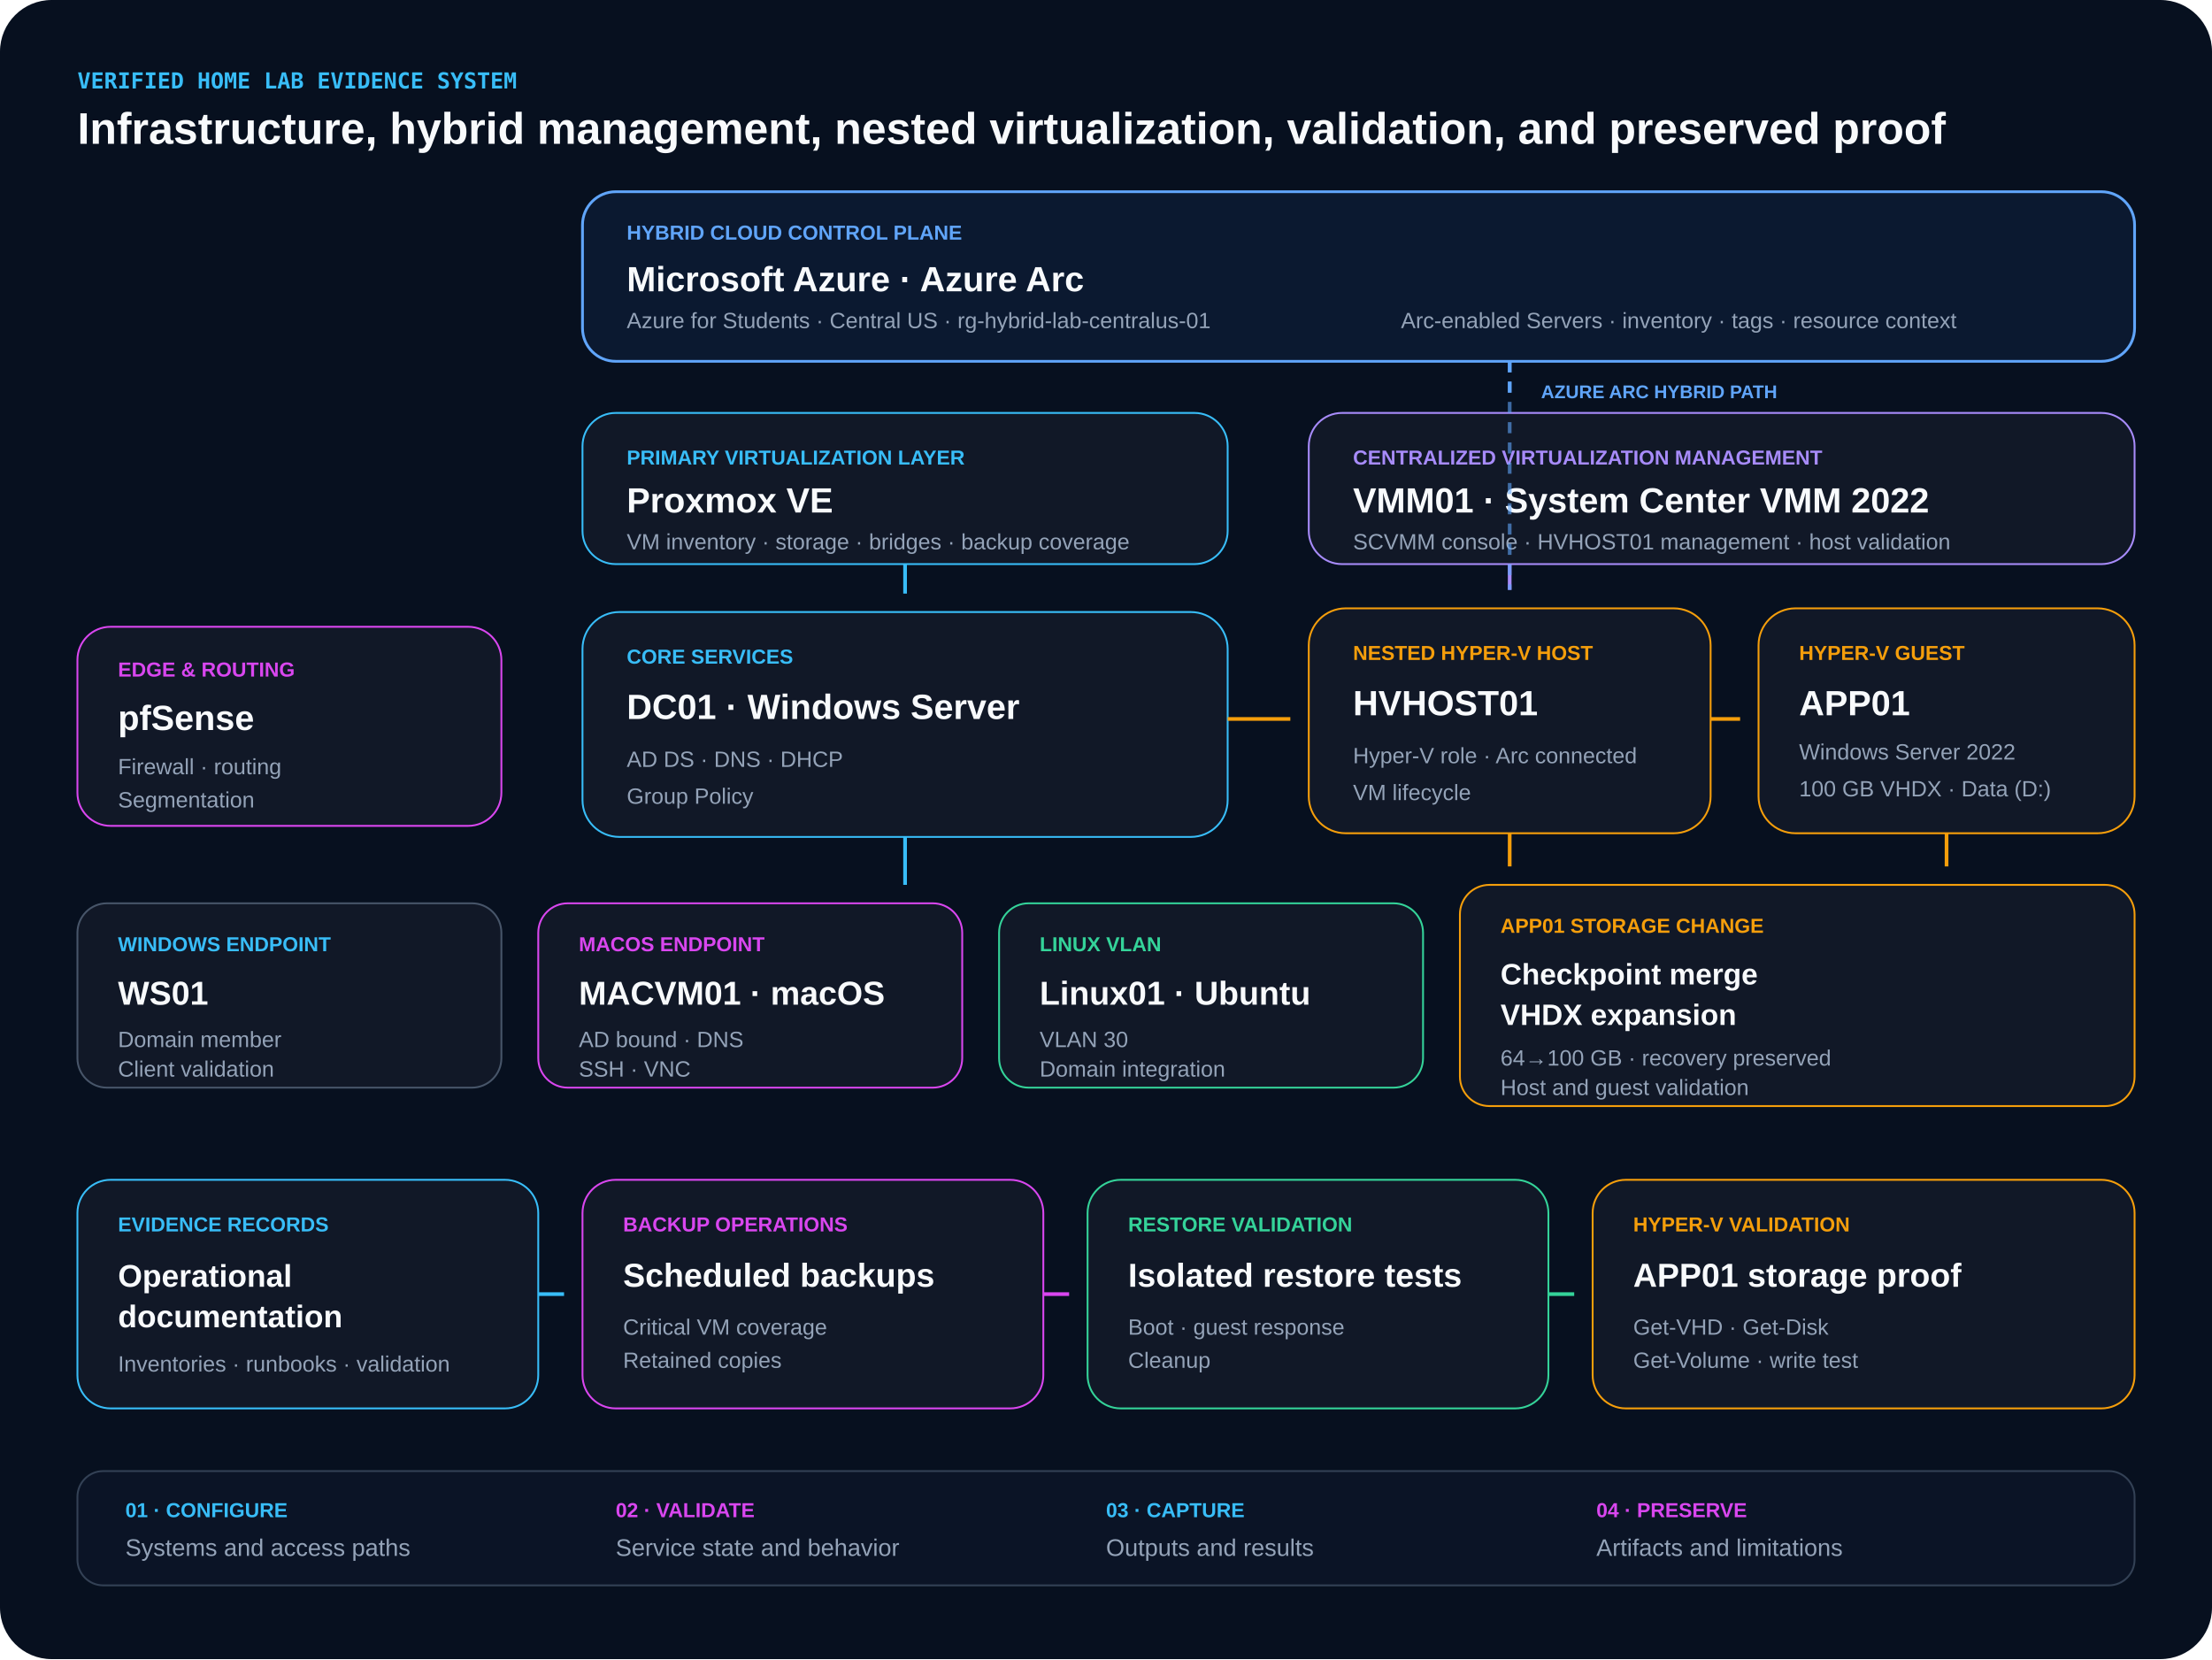
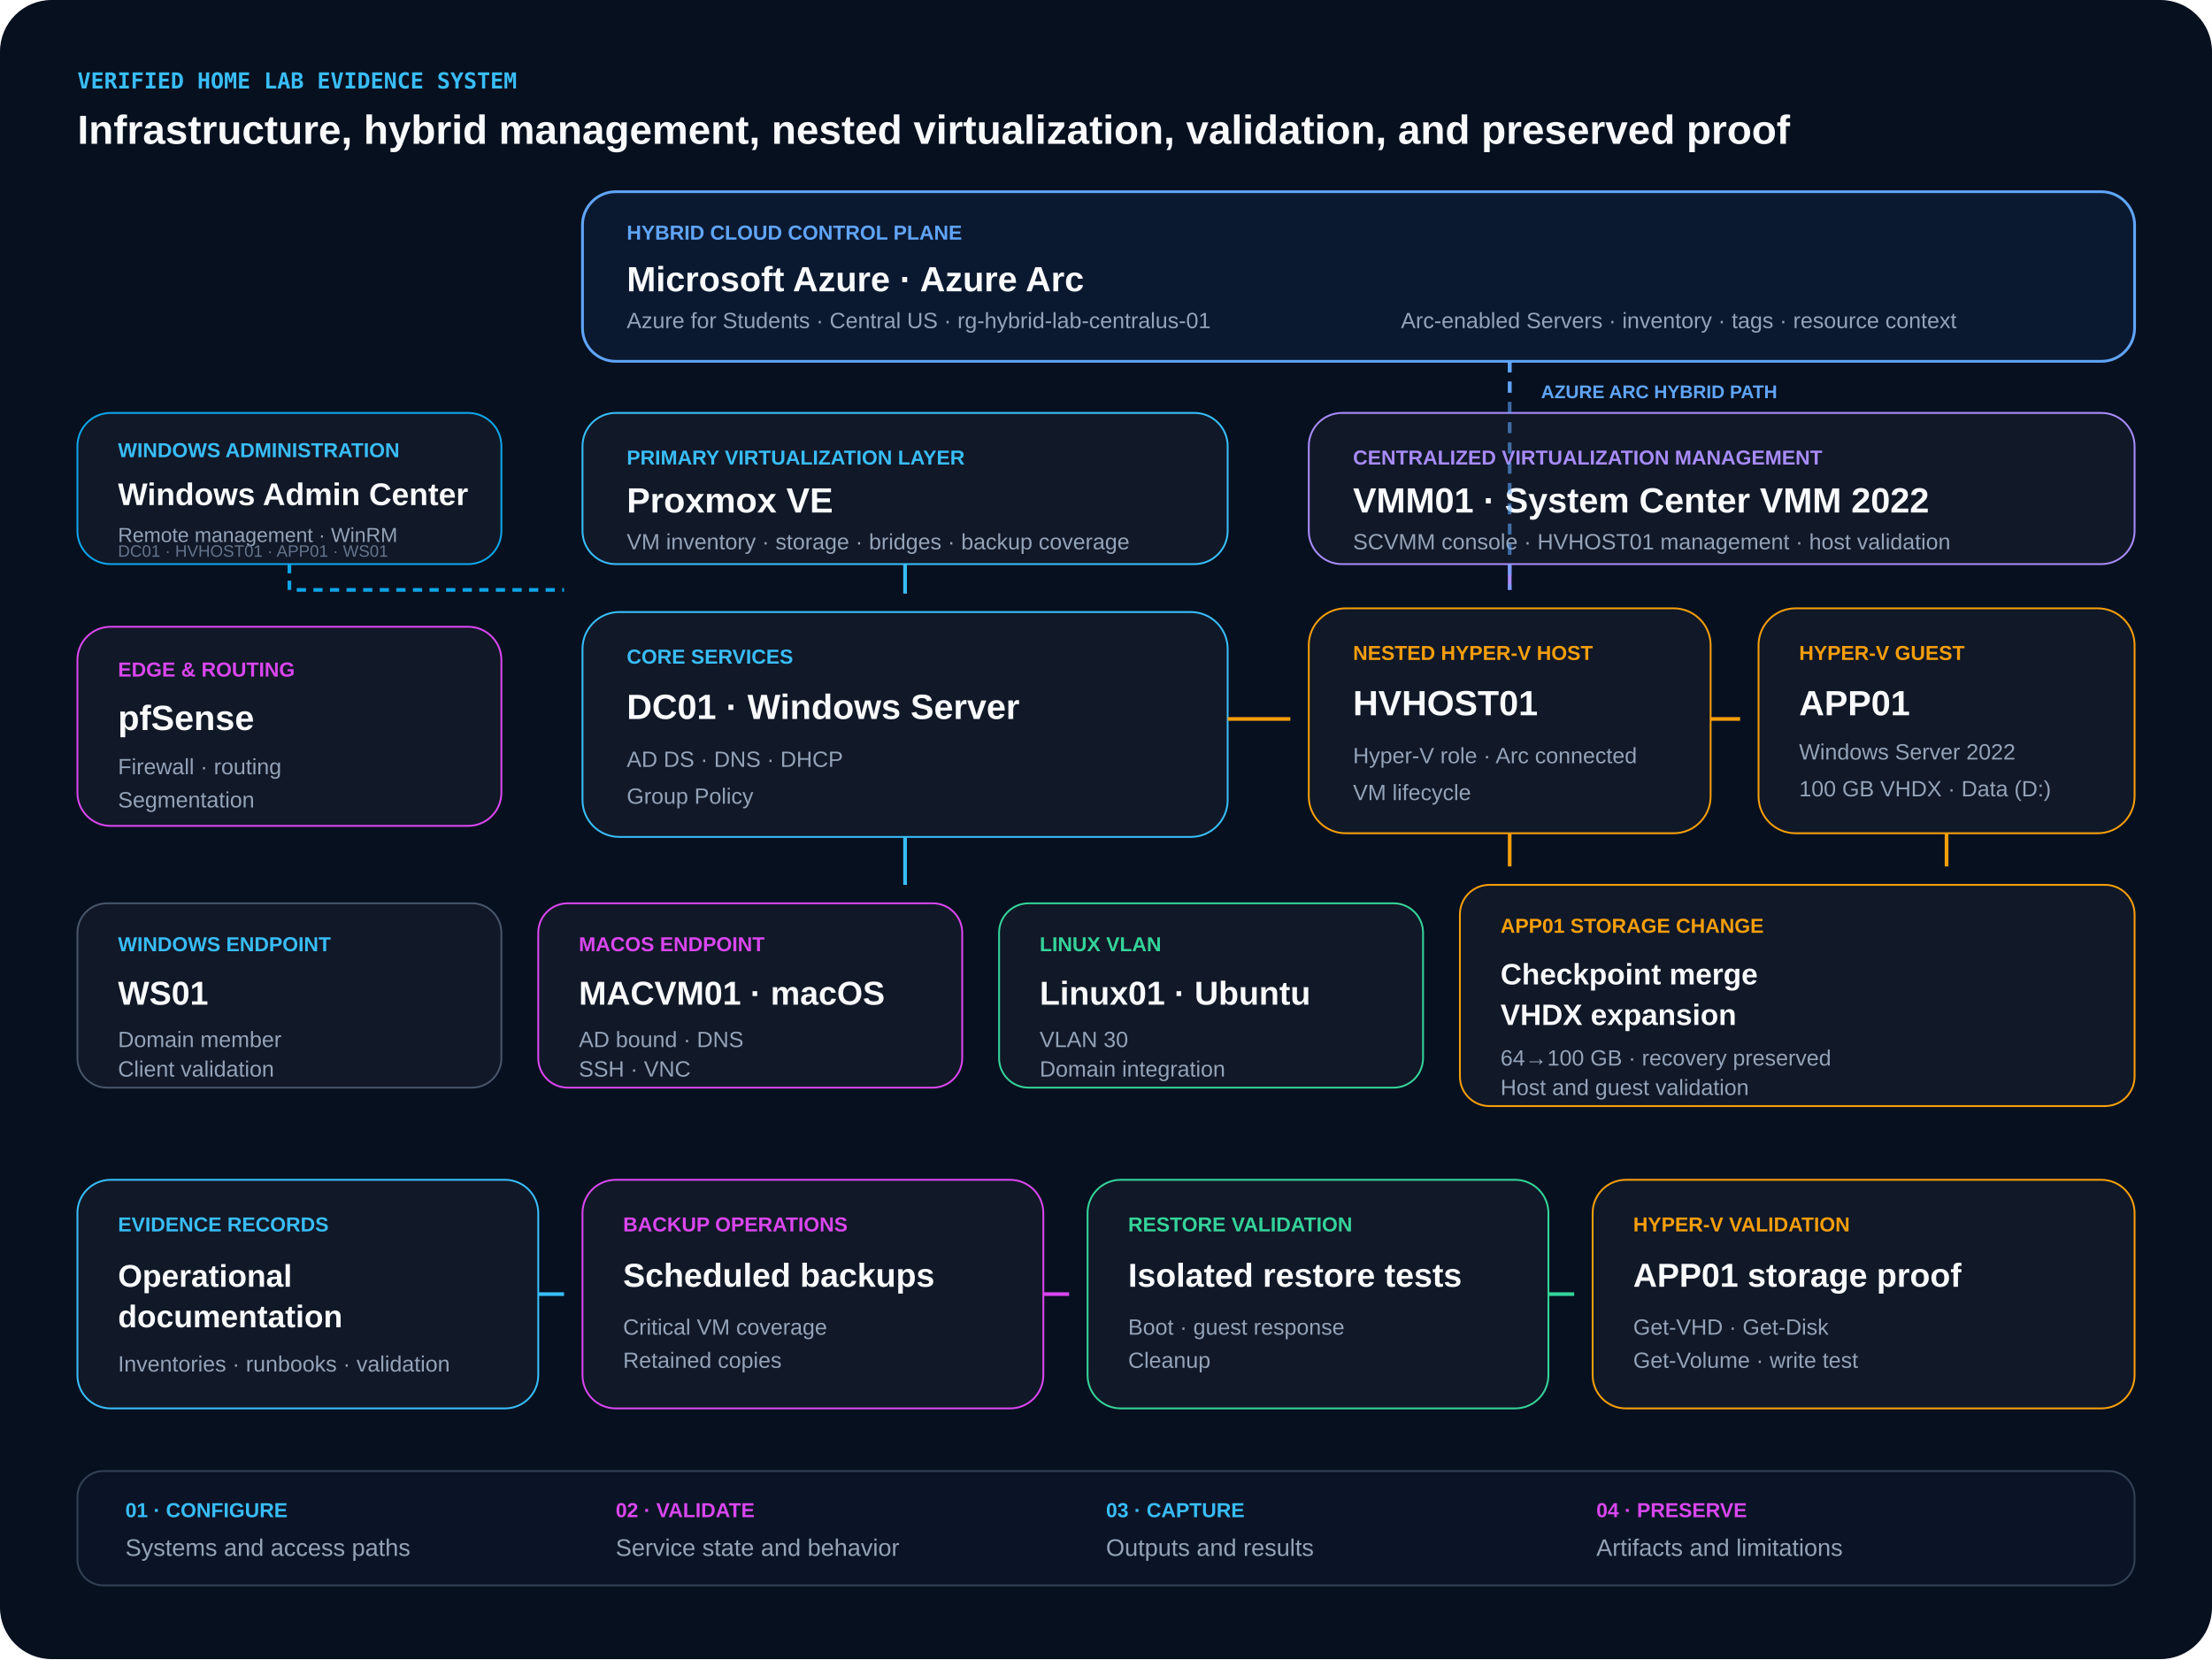
<svg xmlns="http://www.w3.org/2000/svg" viewBox="0 0 1200 900" role="img" aria-labelledby="title desc">
  <rect width="1200" height="900" rx="28" fill="#07101f" />
  <g font-family="Segoe UI,Arial,sans-serif">
    <text x="42" y="48" fill="#38bdf8" font-family="Consolas,monospace" font-size="12" font-weight="700">VERIFIED HOME LAB EVIDENCE SYSTEM</text>
-     <text x="42" y="78" fill="#f8fafc" font-size="24" font-weight="700">Infrastructure, hybrid management, nested virtualization, validation, and preserved proof</text>
+     <text x="42" y="78" fill="#f8fafc" font-size="22" font-weight="700">Infrastructure, hybrid management, nested virtualization, validation, and preserved proof</text>
    <rect x="316" y="104" width="842" height="92" rx="18" fill="#0b1930" stroke="#60a5fa" stroke-width="1.5" />
    <text x="340" y="130" fill="#60a5fa" font-size="11" font-weight="700">HYBRID CLOUD CONTROL PLANE</text>
    <text x="340" y="158" fill="#f8fafc" font-size="19" font-weight="700">Microsoft Azure · Azure Arc</text>
    <text x="340" y="178" fill="#94a3b8" font-size="12">Azure for Students · Central US · rg-hybrid-lab-centralus-01</text>
    <text x="760" y="178" fill="#94a3b8" font-size="12">Arc-enabled Servers · inventory · tags · resource context</text>
+     <rect x="42" y="224" width="230" height="82" rx="18" fill="#111827" stroke="#0ea5e9" />
+     <text x="64" y="248" fill="#38bdf8" font-size="11" font-weight="700">WINDOWS ADMINISTRATION</text>
+     <text x="64" y="274" fill="#f8fafc" font-size="17" font-weight="700">Windows Admin Center</text>
+     <text x="64" y="294" fill="#94a3b8" font-size="11">Remote management · WinRM</text>
+     <text x="64" y="302" fill="#64748b" font-size="9">DC01 · HVHOST01 · APP01 · WS01</text>
    <rect x="316" y="224" width="350" height="82" rx="18" fill="#111827" stroke="#38bdf8" />
    <text x="340" y="252" fill="#38bdf8" font-size="11" font-weight="700">PRIMARY VIRTUALIZATION LAYER</text>
    <text x="340" y="278" fill="#f8fafc" font-size="19" font-weight="700">Proxmox VE</text>
    <text x="340" y="298" fill="#94a3b8" font-size="12">VM inventory · storage · bridges · backup coverage</text>
    <rect x="710" y="224" width="448" height="82" rx="18" fill="#111827" stroke="#a78bfa" />
    <text x="734" y="252" fill="#a78bfa" font-size="11" font-weight="700">CENTRALIZED VIRTUALIZATION MANAGEMENT</text>
    <text x="734" y="278" fill="#f8fafc" font-size="19" font-weight="700">VMM01 · System Center VMM 2022</text>
    <text x="734" y="298" fill="#94a3b8" font-size="12">SCVMM console · HVHOST01 management · host validation</text>
    <rect x="42" y="340" width="230" height="108" rx="18" fill="#111827" stroke="#d946ef" />
    <text x="64" y="367" fill="#d946ef" font-size="11" font-weight="700">EDGE &amp; ROUTING</text>
    <text x="64" y="396" fill="#f8fafc" font-size="19" font-weight="700">pfSense</text>
    <text x="64" y="420" fill="#94a3b8" font-size="12">Firewall · routing</text>
    <text x="64" y="438" fill="#94a3b8" font-size="12">Segmentation</text>
    <rect x="316" y="332" width="350" height="122" rx="20" fill="#111827" stroke="#38bdf8" />
    <text x="340" y="360" fill="#38bdf8" font-size="11" font-weight="700">CORE SERVICES</text>
    <text x="340" y="390" fill="#f8fafc" font-size="19" font-weight="700">DC01 · Windows Server</text>
    <text x="340" y="416" fill="#94a3b8" font-size="12">AD DS · DNS · DHCP</text>
    <text x="340" y="436" fill="#94a3b8" font-size="12">Group Policy</text>
    <rect x="710" y="330" width="218" height="122" rx="20" fill="#111827" stroke="#f59e0b" />
    <text x="734" y="358" fill="#f59e0b" font-size="11" font-weight="700">NESTED HYPER-V HOST</text>
    <text x="734" y="388" fill="#f8fafc" font-size="19" font-weight="700">HVHOST01</text>
    <text x="734" y="414" fill="#94a3b8" font-size="12">Hyper-V role · Arc connected</text>
    <text x="734" y="434" fill="#94a3b8" font-size="12">VM lifecycle</text>
    <rect x="954" y="330" width="204" height="122" rx="20" fill="#111827" stroke="#f59e0b" />
    <text x="976" y="358" fill="#f59e0b" font-size="11" font-weight="700">HYPER-V GUEST</text>
    <text x="976" y="388" fill="#f8fafc" font-size="19" font-weight="700">APP01</text>
    <text x="976" y="412" fill="#94a3b8" font-size="12">Windows Server 2022</text>
    <text x="976" y="432" fill="#94a3b8" font-size="12">100 GB VHDX · Data (D:)</text>
    <rect x="42" y="490" width="230" height="100" rx="16" fill="#111827" stroke="#475569" />
    <text x="64" y="516" fill="#38bdf8" font-size="11" font-weight="700">WINDOWS ENDPOINT</text>
    <text x="64" y="545" fill="#f8fafc" font-size="18" font-weight="700">WS01</text>
    <text x="64" y="568" fill="#94a3b8" font-size="12">Domain member</text>
    <text x="64" y="584" fill="#94a3b8" font-size="12">Client validation</text>
    <rect x="292" y="490" width="230" height="100" rx="16" fill="#111827" stroke="#d946ef" />
    <text x="314" y="516" fill="#d946ef" font-size="11" font-weight="700">MACOS ENDPOINT</text>
    <text x="314" y="545" fill="#f8fafc" font-size="18" font-weight="700">MACVM01 · macOS</text>
    <text x="314" y="568" fill="#94a3b8" font-size="12">AD bound · DNS</text>
    <text x="314" y="584" fill="#94a3b8" font-size="12">SSH · VNC</text>
    <rect x="542" y="490" width="230" height="100" rx="16" fill="#111827" stroke="#34d399" />
    <text x="564" y="516" fill="#34d399" font-size="11" font-weight="700">LINUX VLAN</text>
    <text x="564" y="545" fill="#f8fafc" font-size="18" font-weight="700">Linux01 · Ubuntu</text>
    <text x="564" y="568" fill="#94a3b8" font-size="12">VLAN 30</text>
    <text x="564" y="584" fill="#94a3b8" font-size="12">Domain integration</text>
    <rect x="792" y="480" width="366" height="120" rx="16" fill="#111827" stroke="#f59e0b" />
    <text x="814" y="506" fill="#f59e0b" font-size="11" font-weight="700">APP01 STORAGE CHANGE</text>
    <text x="814" y="534" fill="#f8fafc" font-size="16" font-weight="700">Checkpoint merge</text>
    <text x="814" y="556" fill="#f8fafc" font-size="16" font-weight="700">VHDX expansion</text>
    <text x="814" y="578" fill="#94a3b8" font-size="12">64→100 GB · recovery preserved</text>
    <text x="814" y="594" fill="#94a3b8" font-size="12">Host and guest validation</text>
    <rect x="42" y="640" width="250" height="124" rx="18" fill="#111827" stroke="#38bdf8" />
    <text x="64" y="668" fill="#38bdf8" font-size="11" font-weight="700">EVIDENCE RECORDS</text>
    <text x="64" y="698" fill="#f8fafc" font-size="17" font-weight="700">Operational</text>
    <text x="64" y="720" fill="#f8fafc" font-size="17" font-weight="700">documentation</text>
    <text x="64" y="744" fill="#94a3b8" font-size="12">Inventories · runbooks · validation</text>
    <rect x="316" y="640" width="250" height="124" rx="18" fill="#111827" stroke="#d946ef" />
    <text x="338" y="668" fill="#d946ef" font-size="11" font-weight="700">BACKUP OPERATIONS</text>
    <text x="338" y="698" fill="#f8fafc" font-size="18" font-weight="700">Scheduled backups</text>
    <text x="338" y="724" fill="#94a3b8" font-size="12">Critical VM coverage</text>
    <text x="338" y="742" fill="#94a3b8" font-size="12">Retained copies</text>
    <rect x="590" y="640" width="250" height="124" rx="18" fill="#111827" stroke="#34d399" />
    <text x="612" y="668" fill="#34d399" font-size="11" font-weight="700">RESTORE VALIDATION</text>
    <text x="612" y="698" fill="#f8fafc" font-size="18" font-weight="700">Isolated restore tests</text>
    <text x="612" y="724" fill="#94a3b8" font-size="12">Boot · guest response</text>
    <text x="612" y="742" fill="#94a3b8" font-size="12">Cleanup</text>
    <rect x="864" y="640" width="294" height="124" rx="18" fill="#111827" stroke="#f59e0b" />
    <text x="886" y="668" fill="#f59e0b" font-size="11" font-weight="700">HYPER-V VALIDATION</text>
    <text x="886" y="698" fill="#f8fafc" font-size="18" font-weight="700">APP01 storage proof</text>
    <text x="886" y="724" fill="#94a3b8" font-size="12">Get-VHD · Get-Disk</text>
    <text x="886" y="742" fill="#94a3b8" font-size="12">Get-Volume · write test</text>
    <g stroke-width="2" fill="none">
+       <path d="M157 306V320H306" stroke="#0ea5e9" stroke-dasharray="5 4" />
      <path d="M491 306V322" stroke="#38bdf8" />
      <path d="M819 306V320" stroke="#a78bfa" />
      <path d="M666 390H700" stroke="#f59e0b" />
      <path d="M928 390H944" stroke="#f59e0b" />
      <path d="M491 454V480" stroke="#38bdf8" />
      <path d="M819 452V470" stroke="#f59e0b" />
      <path d="M1056 452V470" stroke="#f59e0b" />
      <path d="M292 702H306" stroke="#38bdf8" />
      <path d="M566 702H580" stroke="#d946ef" />
      <path d="M840 702H854" stroke="#34d399" />
      <path d="M819 196V214" stroke="#60a5fa" stroke-dasharray="6 5" />
      <path d="M819 196V320" stroke="#60a5fa" stroke-opacity="0.6" stroke-dasharray="6 5" />
    </g>
    <text x="836" y="216" fill="#60a5fa" font-size="10" font-weight="700">AZURE ARC HYBRID PATH</text>
    <rect x="42" y="798" width="1116" height="62" rx="14" fill="#0b1426" stroke="#334155" />
    <text x="68" y="823" fill="#38bdf8" font-size="11" font-weight="700">01 · CONFIGURE</text>
    <text x="68" y="844" fill="#94a3b8" font-size="13">Systems and access paths</text>
    <text x="334" y="823" fill="#d946ef" font-size="11" font-weight="700">02 · VALIDATE</text>
    <text x="334" y="844" fill="#94a3b8" font-size="13">Service state and behavior</text>
    <text x="600" y="823" fill="#38bdf8" font-size="11" font-weight="700">03 · CAPTURE</text>
    <text x="600" y="844" fill="#94a3b8" font-size="13">Outputs and results</text>
    <text x="866" y="823" fill="#d946ef" font-size="11" font-weight="700">04 · PRESERVE</text>
    <text x="866" y="844" fill="#94a3b8" font-size="13">Artifacts and limitations</text>
  </g>
</svg>
